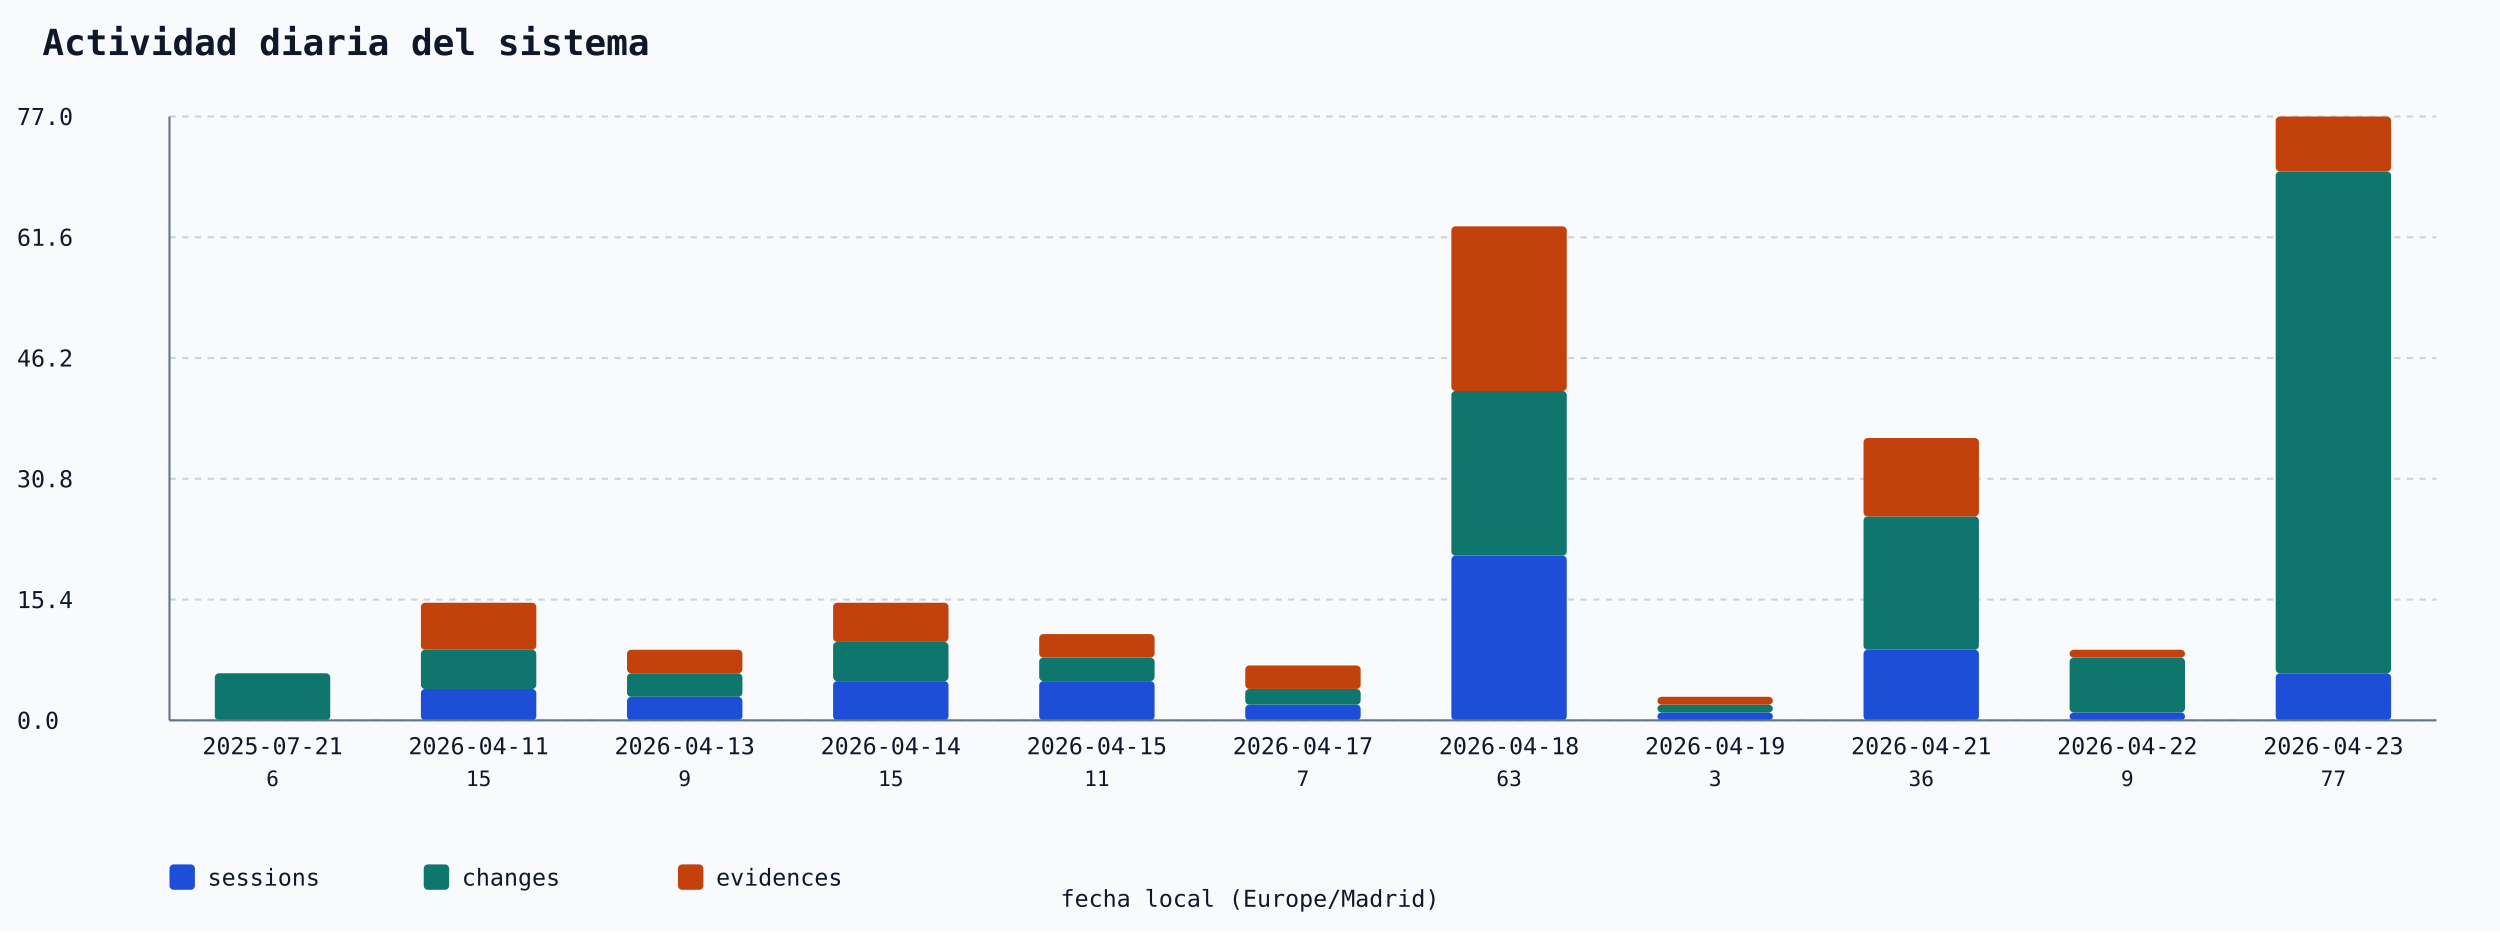
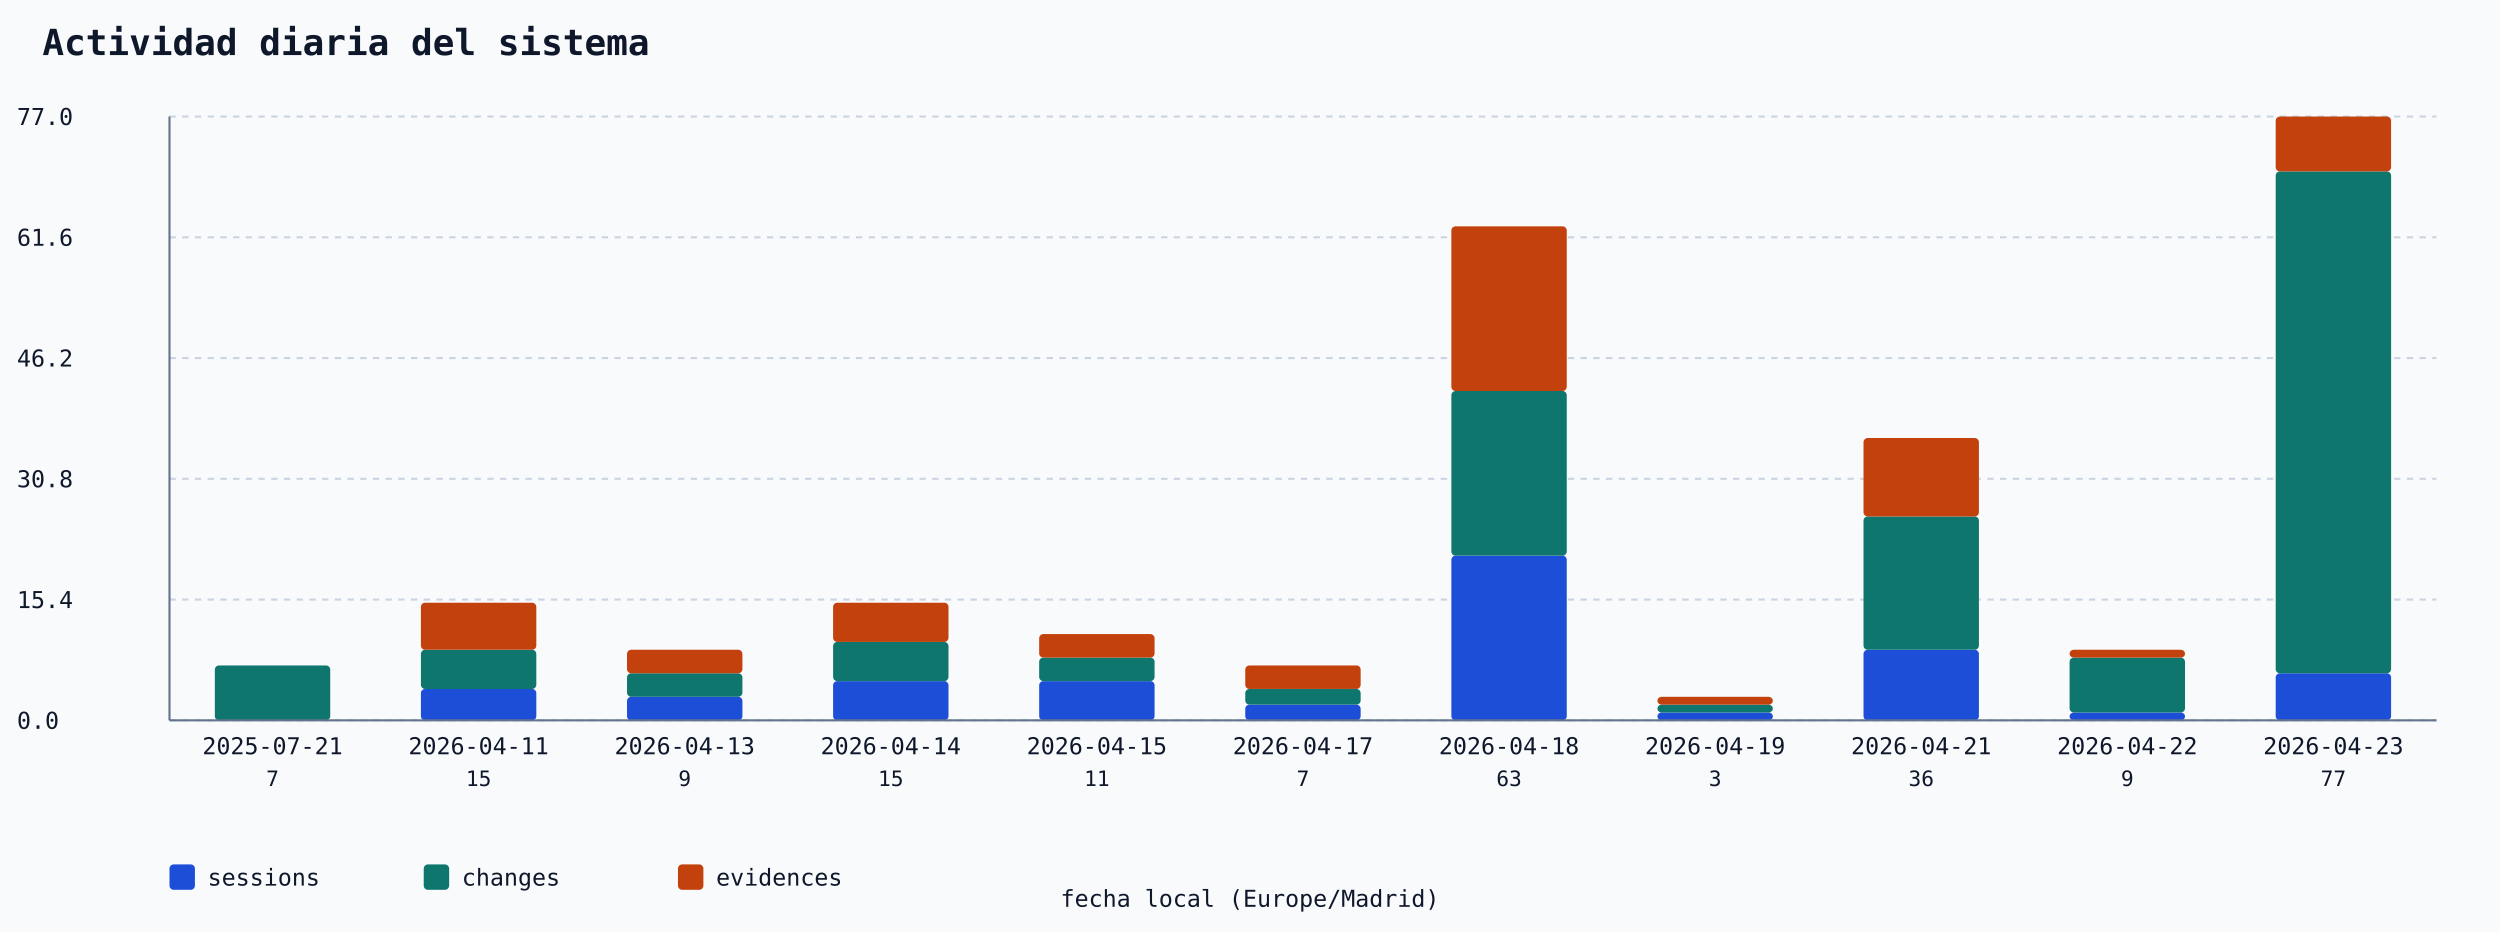
<svg xmlns="http://www.w3.org/2000/svg" width="1180" height="440" viewBox="0 0 1180 440">
  <style>
text { font-family: Menlo, Consolas, monospace; fill: #0f172a; }
.axis { stroke: #64748b; stroke-width: 1; }
.grid { stroke: #cbd5e1; stroke-width: 1; stroke-dasharray: 3 3; }
.title { font-size: 17px; font-weight: 700; }
.label { font-size: 11px; }
.small { font-size: 10px; }
</style>
  <rect x="0" y="0" width="1180" height="440" fill="#f8fafc" />
  <text x="20" y="26" class="title">Actividad diaria del sistema</text>
  <line x1="80" y1="340.00" x2="1150" y2="340.00" class="grid" />
  <text x="8" y="344.00" class="label">0.0</text>
  <line x1="80" y1="283.00" x2="1150" y2="283.00" class="grid" />
  <text x="8" y="287.00" class="label">15.4</text>
  <line x1="80" y1="226.00" x2="1150" y2="226.00" class="grid" />
  <text x="8" y="230.00" class="label">30.8</text>
  <line x1="80" y1="169.00" x2="1150" y2="169.00" class="grid" />
  <text x="8" y="173.00" class="label">46.2</text>
  <line x1="80" y1="112.00" x2="1150" y2="112.00" class="grid" />
  <text x="8" y="116.00" class="label">61.6</text>
  <line x1="80" y1="55.00" x2="1150" y2="55.00" class="grid" />
  <text x="8" y="59.00" class="label">77.0</text>
-   <rect x="101.40" y="317.79" width="54.47" height="22.21" fill="#0f766e" rx="2" />
+   <rect x="101.40" y="314.09" width="54.47" height="25.91" fill="#0f766e" rx="2" />
  <text x="128.64" y="356.00" text-anchor="middle" class="label">2025-07-21</text>
-   <text x="128.64" y="371.00" text-anchor="middle" class="small">6</text>
+   <text x="128.64" y="371.00" text-anchor="middle" class="small">7</text>
  <rect x="198.67" y="325.19" width="54.47" height="14.81" fill="#1d4ed8" rx="2" />
  <rect x="198.67" y="306.69" width="54.47" height="18.51" fill="#0f766e" rx="2" />
  <rect x="198.67" y="284.48" width="54.47" height="22.21" fill="#c2410c" rx="2" />
  <text x="225.91" y="356.00" text-anchor="middle" class="label">2026-04-11</text>
  <text x="225.91" y="371.00" text-anchor="middle" class="small">15</text>
  <rect x="295.95" y="328.90" width="54.47" height="11.10" fill="#1d4ed8" rx="2" />
  <rect x="295.95" y="317.79" width="54.47" height="11.10" fill="#0f766e" rx="2" />
  <rect x="295.95" y="306.69" width="54.47" height="11.10" fill="#c2410c" rx="2" />
  <text x="323.18" y="356.00" text-anchor="middle" class="label">2026-04-13</text>
  <text x="323.18" y="371.00" text-anchor="middle" class="small">9</text>
  <rect x="393.22" y="321.49" width="54.47" height="18.51" fill="#1d4ed8" rx="2" />
  <rect x="393.22" y="302.99" width="54.47" height="18.51" fill="#0f766e" rx="2" />
  <rect x="393.22" y="284.48" width="54.47" height="18.51" fill="#c2410c" rx="2" />
  <text x="420.45" y="356.00" text-anchor="middle" class="label">2026-04-14</text>
  <text x="420.45" y="371.00" text-anchor="middle" class="small">15</text>
  <rect x="490.49" y="321.49" width="54.47" height="18.51" fill="#1d4ed8" rx="2" />
  <rect x="490.49" y="310.39" width="54.47" height="11.10" fill="#0f766e" rx="2" />
  <rect x="490.49" y="299.29" width="54.47" height="11.10" fill="#c2410c" rx="2" />
  <text x="517.73" y="356.00" text-anchor="middle" class="label">2026-04-15</text>
  <text x="517.73" y="371.00" text-anchor="middle" class="small">11</text>
  <rect x="587.76" y="332.60" width="54.47" height="7.40" fill="#1d4ed8" rx="2" />
  <rect x="587.76" y="325.19" width="54.47" height="7.40" fill="#0f766e" rx="2" />
  <rect x="587.76" y="314.09" width="54.47" height="11.10" fill="#c2410c" rx="2" />
  <text x="615.00" y="356.00" text-anchor="middle" class="label">2026-04-17</text>
  <text x="615.00" y="371.00" text-anchor="middle" class="small">7</text>
  <rect x="685.04" y="262.27" width="54.47" height="77.73" fill="#1d4ed8" rx="2" />
  <rect x="685.04" y="184.55" width="54.47" height="77.73" fill="#0f766e" rx="2" />
  <rect x="685.04" y="106.82" width="54.47" height="77.73" fill="#c2410c" rx="2" />
  <text x="712.27" y="356.00" text-anchor="middle" class="label">2026-04-18</text>
  <text x="712.27" y="371.00" text-anchor="middle" class="small">63</text>
  <rect x="782.31" y="336.30" width="54.47" height="3.70" fill="#1d4ed8" rx="2" />
  <rect x="782.31" y="332.60" width="54.47" height="3.70" fill="#0f766e" rx="2" />
  <rect x="782.31" y="328.90" width="54.47" height="3.70" fill="#c2410c" rx="2" />
  <text x="809.55" y="356.00" text-anchor="middle" class="label">2026-04-19</text>
  <text x="809.55" y="371.00" text-anchor="middle" class="small">3</text>
  <rect x="879.58" y="306.69" width="54.47" height="33.31" fill="#1d4ed8" rx="2" />
  <rect x="879.58" y="243.77" width="54.47" height="62.92" fill="#0f766e" rx="2" />
  <rect x="879.58" y="206.75" width="54.47" height="37.01" fill="#c2410c" rx="2" />
  <text x="906.82" y="356.00" text-anchor="middle" class="label">2026-04-21</text>
  <text x="906.82" y="371.00" text-anchor="middle" class="small">36</text>
  <rect x="976.85" y="336.30" width="54.47" height="3.70" fill="#1d4ed8" rx="2" />
  <rect x="976.85" y="310.39" width="54.47" height="25.91" fill="#0f766e" rx="2" />
  <rect x="976.85" y="306.69" width="54.47" height="3.70" fill="#c2410c" rx="2" />
  <text x="1004.09" y="356.00" text-anchor="middle" class="label">2026-04-22</text>
  <text x="1004.09" y="371.00" text-anchor="middle" class="small">9</text>
  <rect x="1074.13" y="317.79" width="54.47" height="22.21" fill="#1d4ed8" rx="2" />
  <rect x="1074.13" y="80.91" width="54.47" height="236.88" fill="#0f766e" rx="2" />
  <rect x="1074.13" y="55.00" width="54.47" height="25.91" fill="#c2410c" rx="2" />
  <text x="1101.36" y="356.00" text-anchor="middle" class="label">2026-04-23</text>
  <text x="1101.36" y="371.00" text-anchor="middle" class="small">77</text>
  <rect x="80" y="408" width="12" height="12" fill="#1d4ed8" rx="2" />
  <text x="98" y="418" class="label">sessions</text>
  <rect x="200" y="408" width="12" height="12" fill="#0f766e" rx="2" />
  <text x="218" y="418" class="label">changes</text>
  <rect x="320" y="408" width="12" height="12" fill="#c2410c" rx="2" />
  <text x="338" y="418" class="label">evidences</text>
  <line x1="80" y1="340" x2="1150" y2="340" class="axis" />
  <line x1="80" y1="55" x2="80" y2="340" class="axis" />
  <text x="590" y="428" text-anchor="middle" class="label">fecha local (Europe/Madrid)</text>
</svg>
